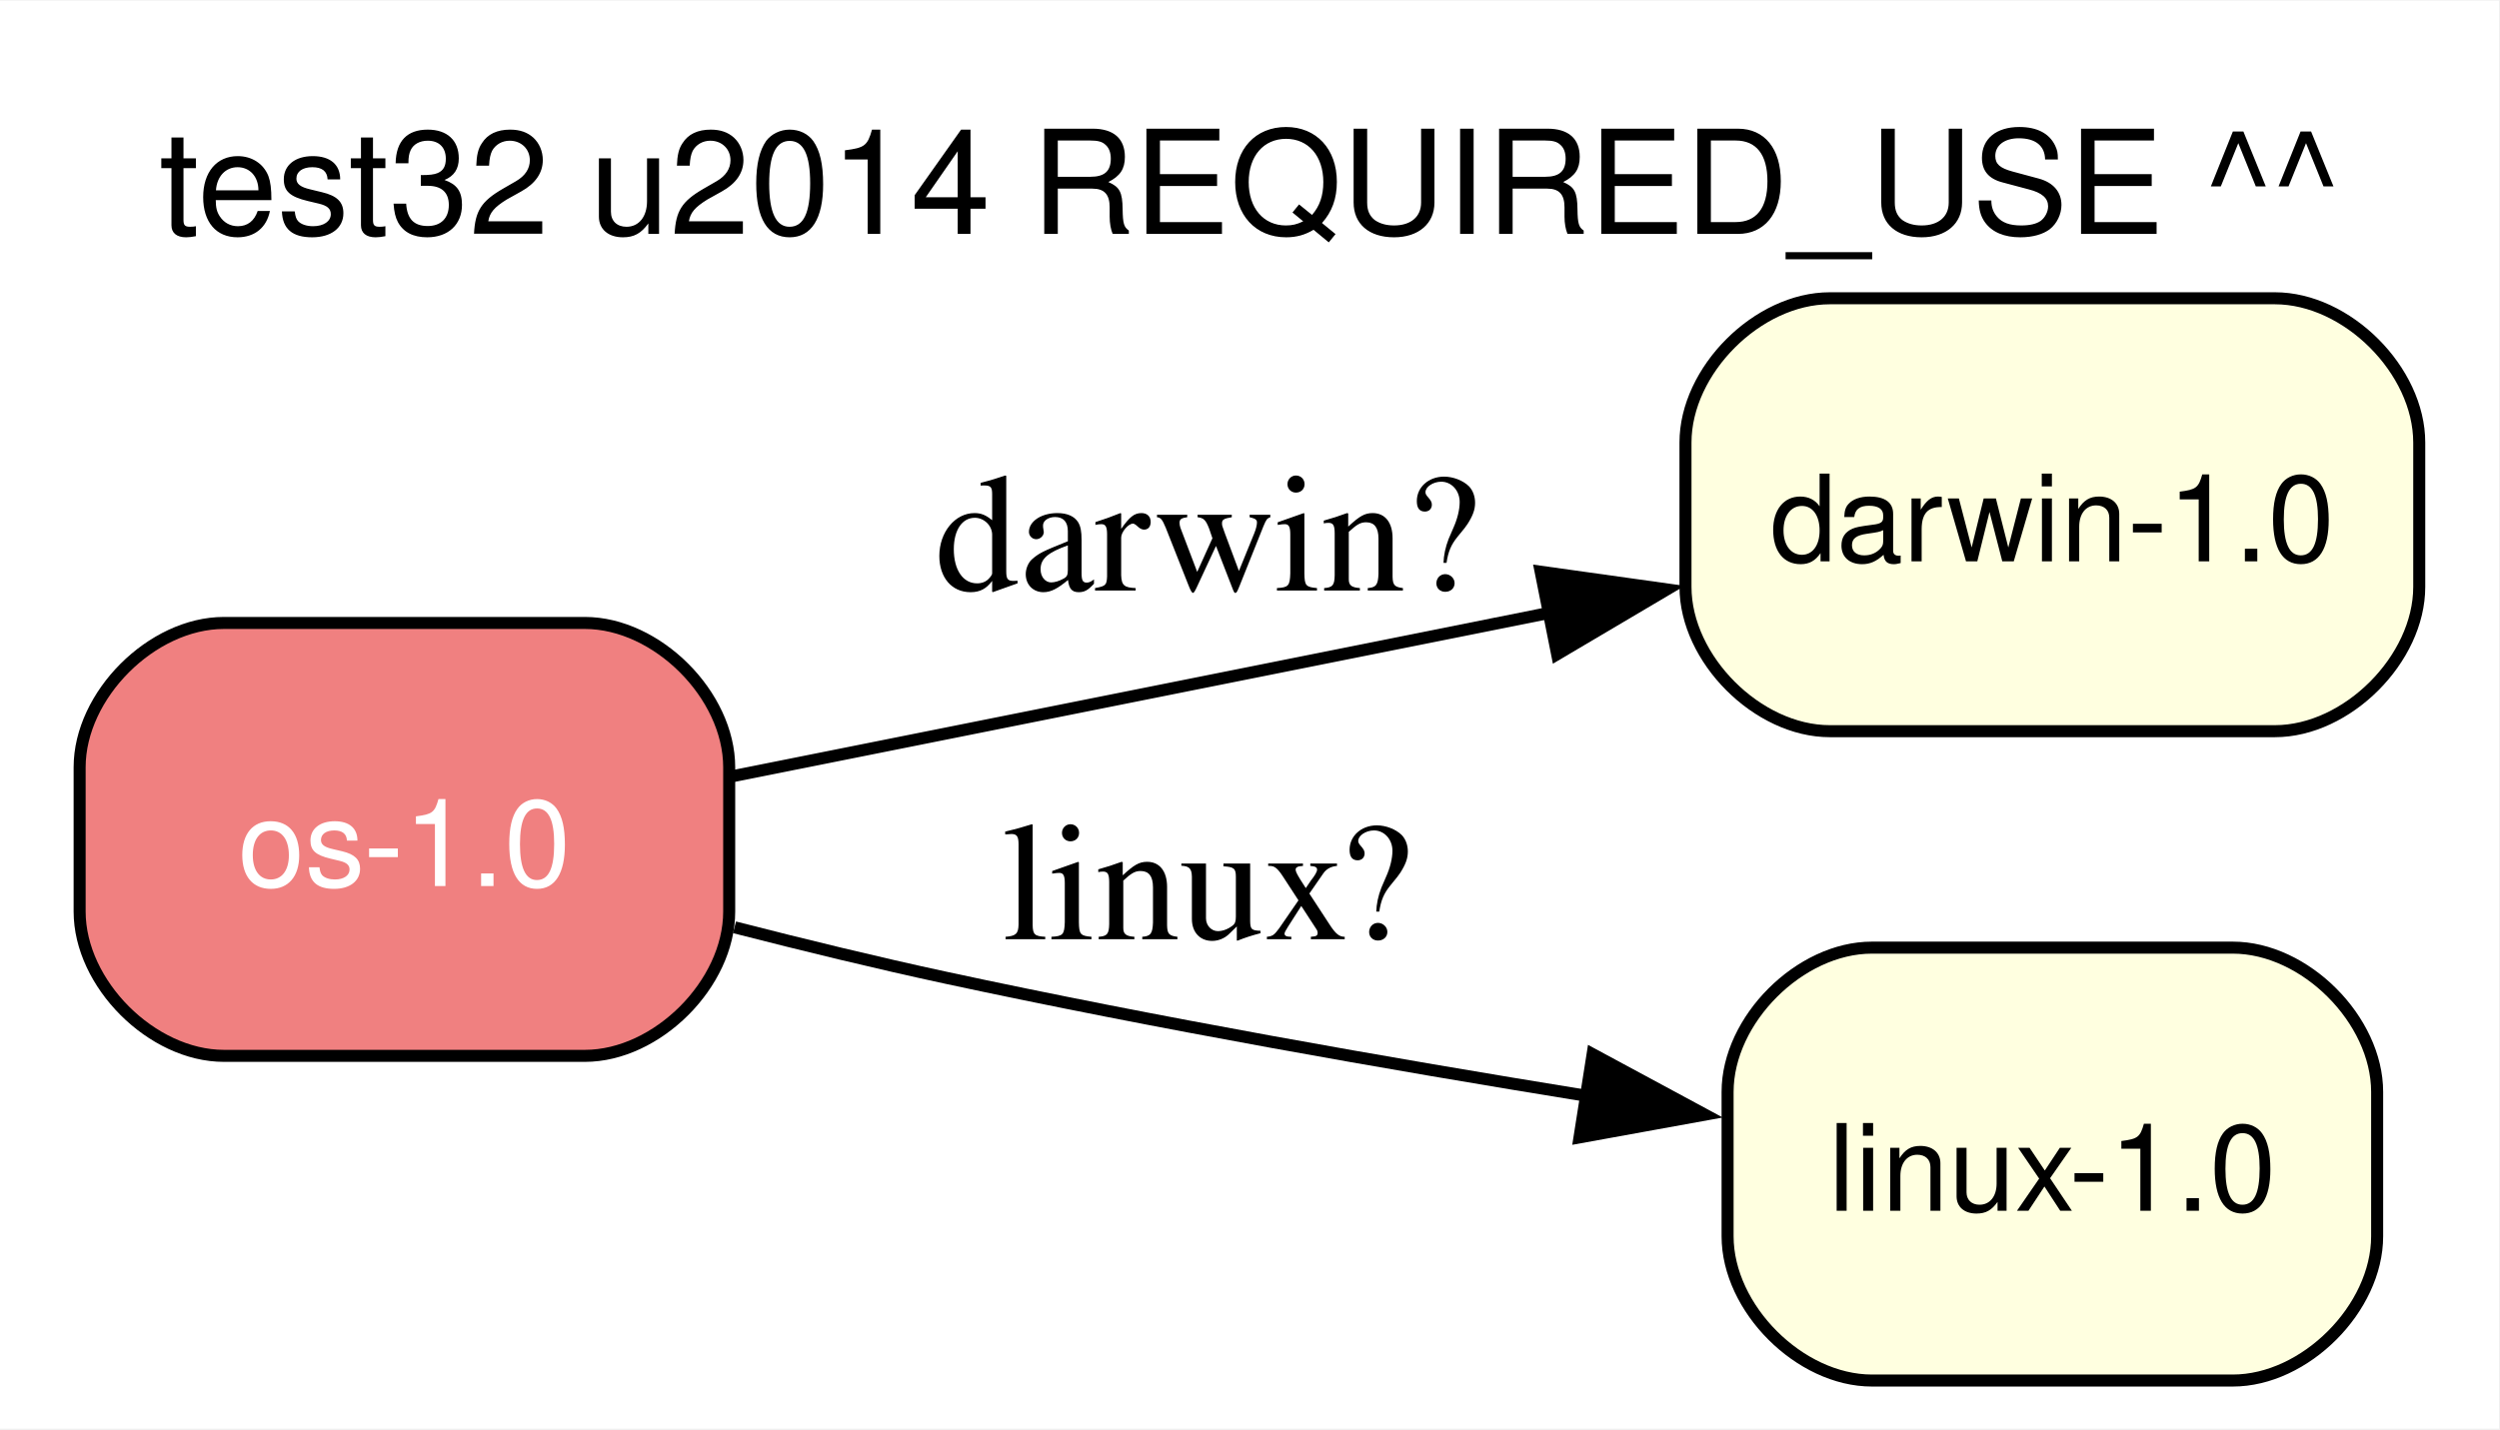
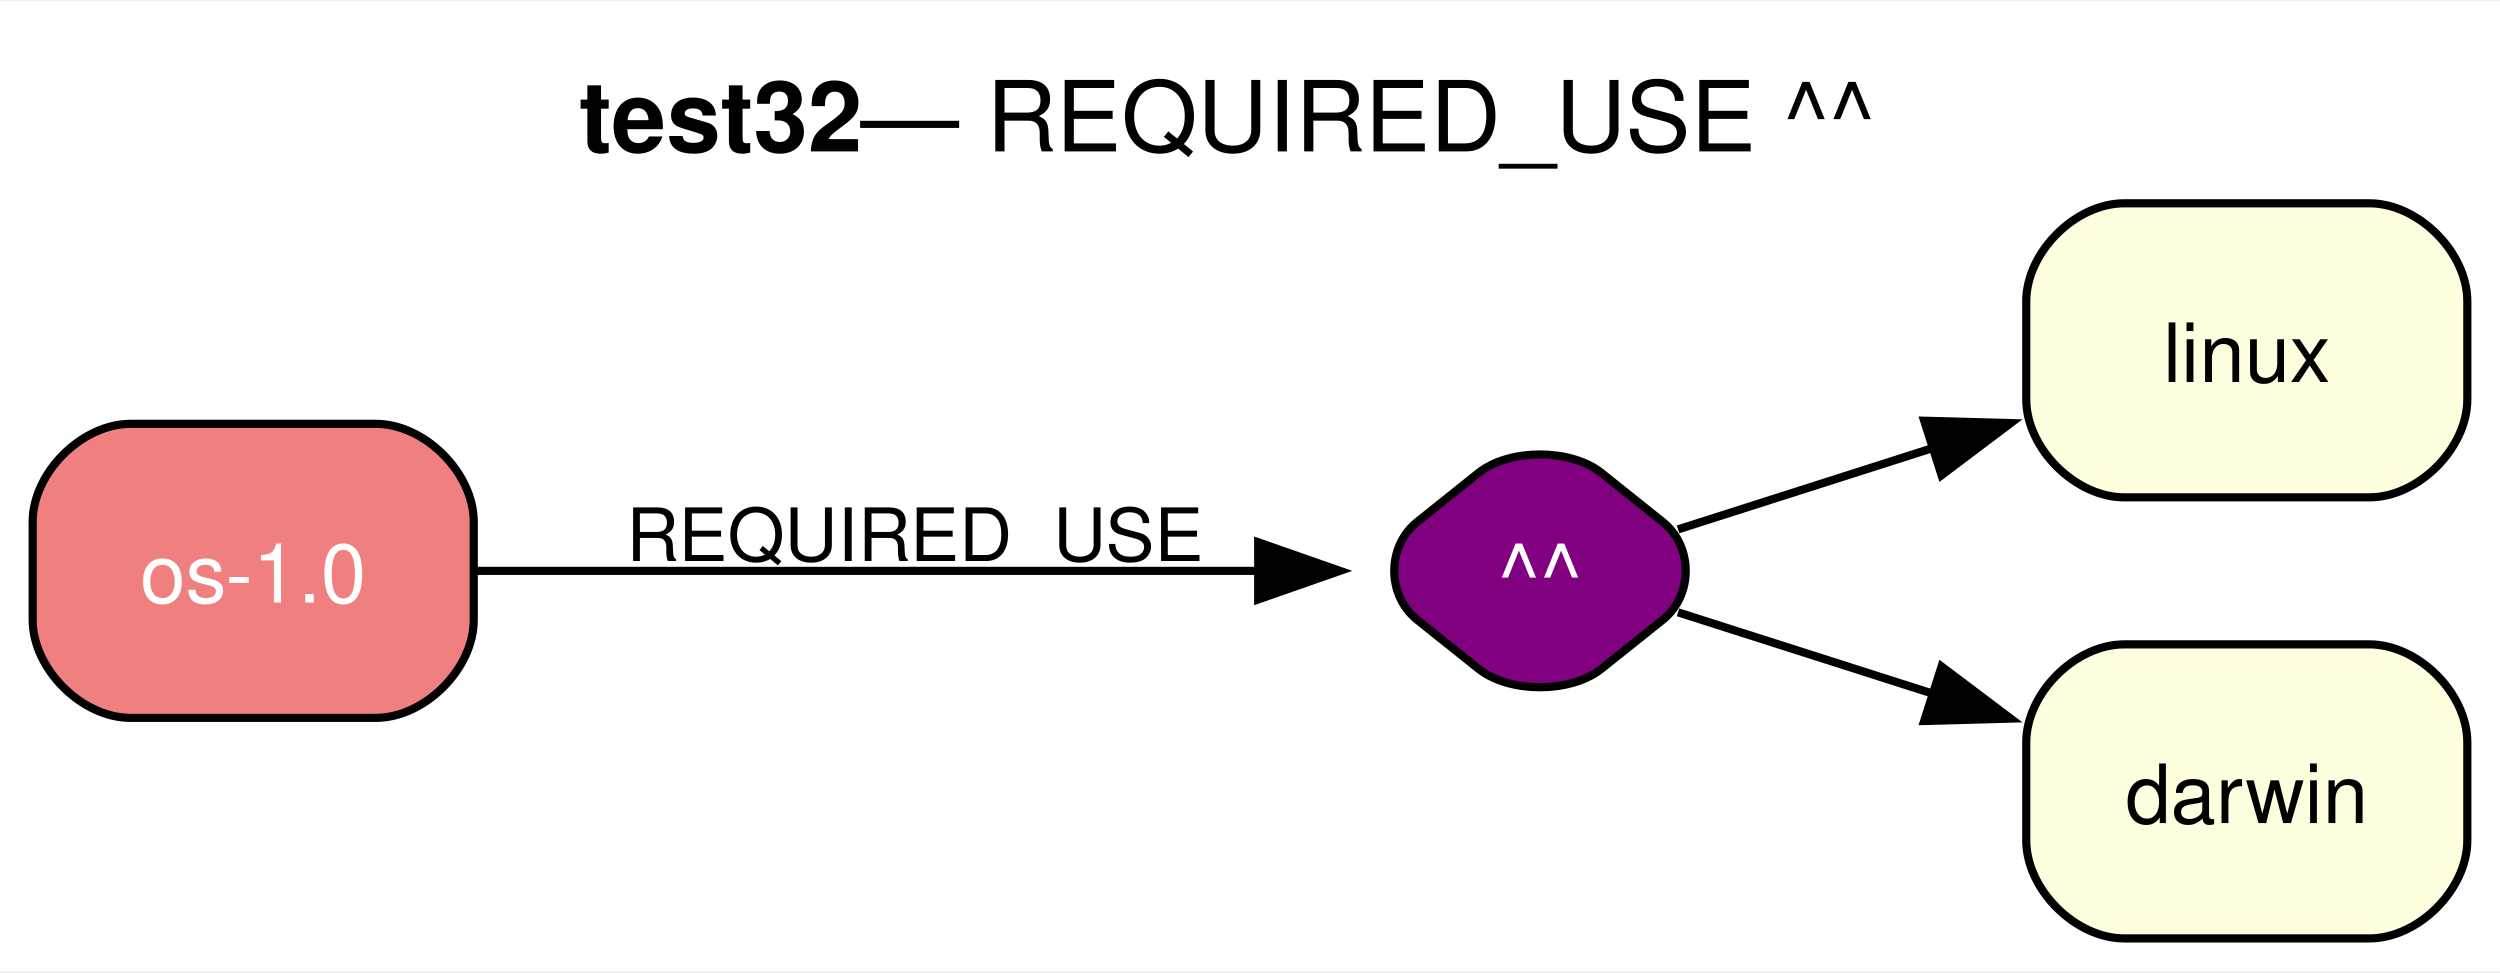
- <svg xmlns="http://www.w3.org/2000/svg" width="208pt" height="119pt" viewBox="0.00 0.00 207.75 118.75">
+ <svg xmlns="http://www.w3.org/2000/svg" width="306pt" height="119pt" viewBox="0.00 0.00 306.07 118.75">
  <g id="graph0" class="graph" transform="scale(1 1) rotate(0) translate(4 114.75)">
-     <polygon fill="white" stroke="none" points="-4,4 -4,-114.75 203.75,-114.75 203.75,4 -4,4" />
-     <text text-anchor="middle" x="99.88" y="-95.35" font-family="Helvetica,sans-Serif" font-size="12.00">test32 u2014 REQUIRED_USE ^^</text>
+     <polygon fill="white" stroke="none" points="-4,4 -4,-114.75 302.07,-114.75 302.07,4 -4,4" />
+     <text text-anchor="start" x="66.91" y="-96.35" font-family="Helvetica,sans-Serif" font-weight="bold" font-size="12.00">test32</text>
+     <text text-anchor="start" x="101.41" y="-96.35" font-family="Helvetica,sans-Serif" font-size="12.00"> — REQUIRED_USE ^^</text>
    <g id="node1" class="node">
-       <path fill="lightyellow" stroke="black" d="M185.12,-90C185.12,-90 148.12,-90 148.12,-90 142.12,-90 136.12,-84 136.12,-78 136.12,-78 136.12,-66 136.12,-66 136.12,-60 142.12,-54 148.12,-54 148.12,-54 185.12,-54 185.12,-54 191.12,-54 197.12,-60 197.12,-66 197.12,-66 197.12,-78 197.12,-78 197.12,-84 191.12,-90 185.12,-90" />
-       <text text-anchor="middle" x="166.62" y="-68.12" font-family="Helvetica,sans-Serif" font-size="10.00">darwin-1.0</text>
+       <path fill="lightcoral" stroke="black" d="M42,-63C42,-63 12,-63 12,-63 6,-63 0,-57 0,-51 0,-51 0,-39 0,-39 0,-33 6,-27 12,-27 12,-27 42,-27 42,-27 48,-27 54,-33 54,-39 54,-39 54,-51 54,-51 54,-57 48,-63 42,-63" />
+       <text text-anchor="middle" x="27" y="-41.12" font-family="Helvetica,sans-Serif" font-size="10.00" fill="white">os-1.0</text>
    </g>
    <g id="node2" class="node">
-       <path fill="lightyellow" stroke="black" d="M181.62,-36C181.62,-36 151.62,-36 151.62,-36 145.62,-36 139.62,-30 139.62,-24 139.62,-24 139.62,-12 139.62,-12 139.62,-6 145.62,0 151.62,0 151.62,0 181.62,0 181.62,0 187.62,0 193.62,-6 193.62,-12 193.62,-12 193.62,-24 193.62,-24 193.62,-30 187.62,-36 181.62,-36" />
-       <text text-anchor="middle" x="166.62" y="-14.12" font-family="Helvetica,sans-Serif" font-size="10.00">linux-1.0</text>
+       <path fill="purple" stroke="black" d="M177.02,-57C177.02,-57 169.51,-51 169.51,-51 165.76,-48 165.76,-42 169.51,-39 169.51,-39 177.02,-33 177.02,-33 180.78,-30 188.29,-30 192.05,-33 192.05,-33 199.56,-39 199.56,-39 203.32,-42 203.32,-48 199.56,-51 199.56,-51 192.05,-57 192.05,-57 188.29,-60 180.78,-60 177.02,-57" />
+       <text text-anchor="middle" x="184.54" y="-40.55" font-family="Helvetica,sans-Serif" font-size="11.00" fill="white">^^</text>
+     </g>
+     <g id="edge1" class="edge">
+       <path fill="none" stroke="black" d="M54.38,-45C80.78,-45 121.46,-45 150.1,-45" />
+       <polygon fill="black" stroke="black" points="150.04,-48.5 160.04,-45 150.04,-41.5 150.04,-48.5" />
+       <text text-anchor="middle" x="108" y="-46.2" font-family="Helvetica,sans-Serif" font-size="9.00">REQUIRED_USE</text>
    </g>
    <g id="node3" class="node">
-       <path fill="lightcoral" stroke="black" d="M44.62,-63C44.62,-63 14.62,-63 14.62,-63 8.62,-63 2.62,-57 2.62,-51 2.62,-51 2.62,-39 2.62,-39 2.62,-33 8.62,-27 14.62,-27 14.62,-27 44.62,-27 44.62,-27 50.62,-27 56.62,-33 56.62,-39 56.62,-39 56.62,-51 56.62,-51 56.62,-57 50.62,-63 44.62,-63" />
-       <text text-anchor="middle" x="29.62" y="-41.12" font-family="Helvetica,sans-Serif" font-size="10.00" fill="white">os-1.0</text>
+       <path fill="lightyellow" stroke="black" d="M286.07,-90C286.07,-90 256.07,-90 256.07,-90 250.07,-90 244.07,-84 244.07,-78 244.07,-78 244.07,-66 244.07,-66 244.07,-60 250.07,-54 256.07,-54 256.07,-54 286.07,-54 286.07,-54 292.07,-54 298.07,-60 298.07,-66 298.07,-66 298.07,-78 298.07,-78 298.07,-84 292.07,-90 286.07,-90" />
+       <text text-anchor="middle" x="271.07" y="-68.12" font-family="Helvetica,sans-Serif" font-size="10.00">linux</text>
    </g>
    <g id="edge2" class="edge">
-       <path fill="none" stroke="black" d="M56.97,-50.27C76.32,-54.14 102.95,-59.46 125,-63.88" />
-       <polygon fill="black" stroke="black" points="124.08,-67.26 134.57,-65.79 125.45,-60.4 124.08,-67.26" />
-       <text text-anchor="middle" x="96.38" y="-65.7" font-family="Times,serif" font-size="14.00">darwin?</text>
+       <path fill="none" stroke="black" d="M201.44,-50.08C210.33,-52.92 221.82,-56.59 232.85,-60.11" />
+       <polygon fill="black" stroke="black" points="231.57,-63.38 242.17,-63.09 233.7,-56.71 231.57,-63.38" />
    </g>
-     <g id="edge1" class="edge">
-       <path fill="none" stroke="black" d="M57.06,-37.69C62.83,-36.21 68.91,-34.73 74.62,-33.5 92.02,-29.75 111.45,-26.34 127.87,-23.68" />
-       <polygon fill="black" stroke="black" points="128.4,-27.14 137.73,-22.11 127.31,-20.22 128.4,-27.14" />
-       <text text-anchor="middle" x="96.38" y="-36.7" font-family="Times,serif" font-size="14.00">linux?</text>
+     <g id="node4" class="node">
+       <path fill="lightyellow" stroke="black" d="M286.07,-36C286.07,-36 256.07,-36 256.07,-36 250.07,-36 244.07,-30 244.07,-24 244.07,-24 244.07,-12 244.07,-12 244.07,-6 250.07,0 256.07,0 256.07,0 286.07,0 286.07,0 292.07,0 298.07,-6 298.07,-12 298.07,-12 298.07,-24 298.07,-24 298.07,-30 292.07,-36 286.07,-36" />
+       <text text-anchor="middle" x="271.07" y="-14.12" font-family="Helvetica,sans-Serif" font-size="10.00">darwin</text>
+     </g>
+     <g id="edge3" class="edge">
+       <path fill="none" stroke="black" d="M201.44,-39.92C210.33,-37.08 221.82,-33.41 232.85,-29.89" />
+       <polygon fill="black" stroke="black" points="233.7,-33.29 242.17,-26.91 231.57,-26.62 233.7,-33.29" />
    </g>
  </g>
</svg>
